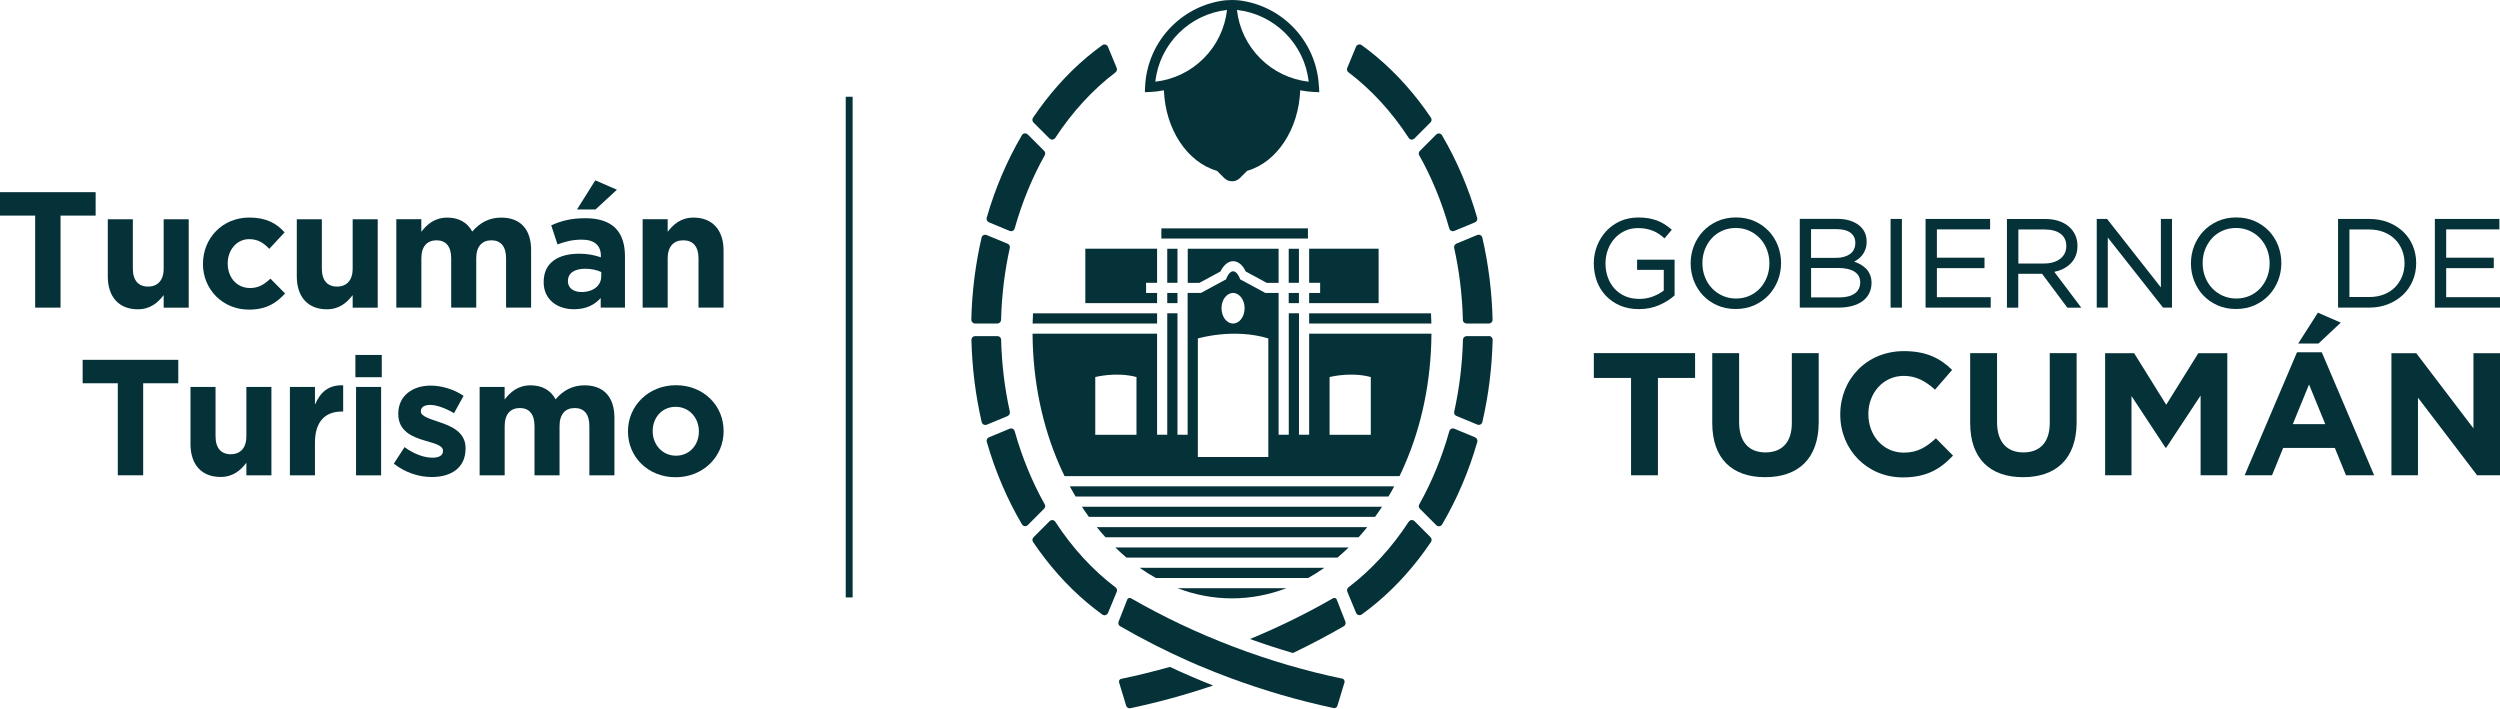
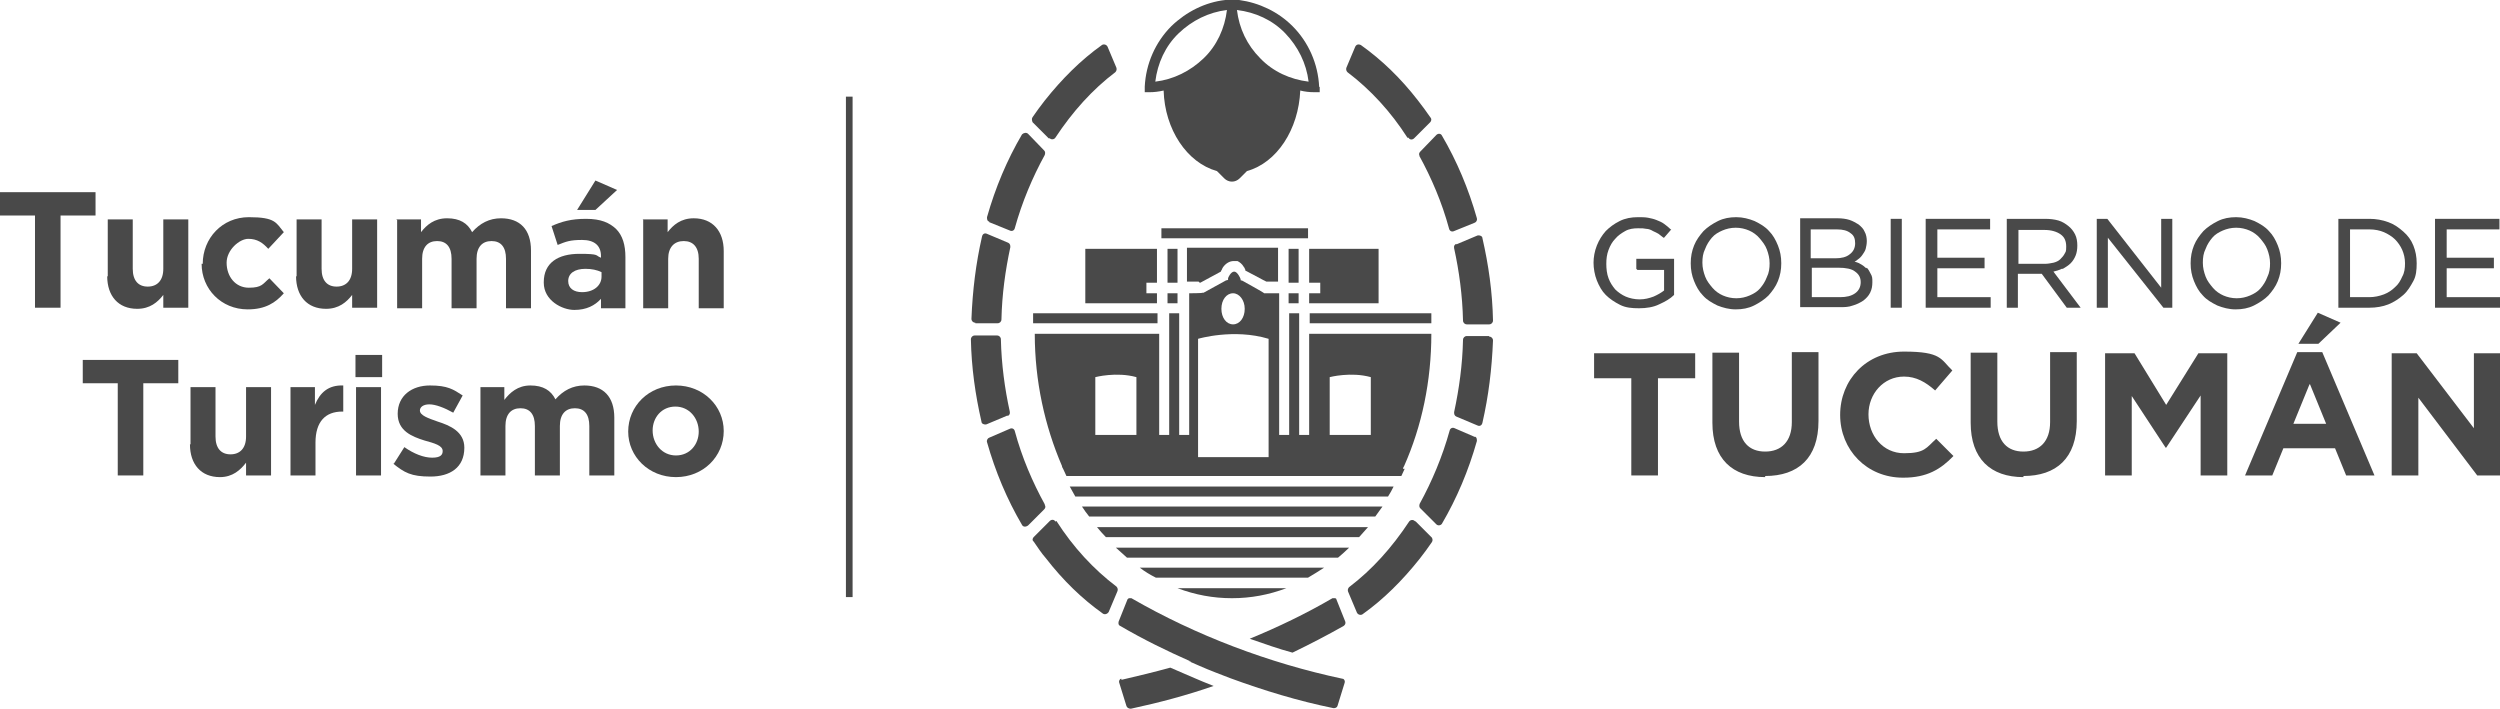
- <svg xmlns="http://www.w3.org/2000/svg" id="Capa_1" viewBox="0 0 450.14 127.53">
+ <svg xmlns="http://www.w3.org/2000/svg" id="Capa_1" version="1.1" viewBox="0 0 450.1 127.5">
  <defs>
    <style>
-       .cls-1 {
-         fill: #053238;
+       .st0 {
+         fill: #494949;
      }
    </style>
  </defs>
-   <g id="Capa_1-2" data-name="Capa_1">
+   <g id="Capa_1-2">
    <g>
      <g>
-         <path class="cls-1" d="M294.79,48.59h4.78v3.72c-.52.41-1.16.76-1.91,1.06-.77.3-1.61.45-2.49.45-.93,0-1.78-.16-2.53-.48-.74-.32-1.38-.77-1.91-1.34-.52-.57-.93-1.25-1.22-2.03s-.43-1.65-.43-2.57c0-.86.15-1.69.44-2.46.29-.77.7-1.45,1.21-2.01.51-.57,1.13-1.03,1.84-1.36s1.5-.5,2.34-.5c.54,0,1.04.04,1.49.13.44.09.86.21,1.23.36.37.15.72.34,1.04.55s.63.45.93.72l.1.09,1.32-1.55-.1-.09c-.39-.33-.8-.63-1.21-.9-.42-.27-.87-.49-1.35-.67s-1-.32-1.55-.41-1.17-.14-1.83-.14c-1.19,0-2.3.23-3.28.67-.98.45-1.82,1.06-2.52,1.82-.7.76-1.24,1.64-1.63,2.64-.38,1-.58,2.06-.58,3.14s.19,2.21.56,3.21.92,1.88,1.62,2.62c.71.74,1.57,1.34,2.56,1.76s2.13.64,3.38.64c1.34,0,2.57-.24,3.65-.72,1.08-.47,2-1.05,2.74-1.71l.04-.04v-6.44h-6.75v1.84h.02Z" />
-         <path class="cls-1" d="M318.46,41.6c-.71-.75-1.57-1.35-2.57-1.79-.99-.44-2.11-.66-3.32-.66s-2.33.23-3.33.67c-1,.45-1.87,1.06-2.58,1.81-.71.76-1.27,1.64-1.66,2.63s-.59,2.05-.59,3.16.2,2.16.58,3.15c.39.99.94,1.88,1.65,2.62.71.75,1.57,1.35,2.57,1.79.99.44,2.11.66,3.32.66s2.33-.23,3.33-.67c1-.45,1.87-1.06,2.58-1.81.71-.76,1.27-1.64,1.66-2.63h0c.39-.99.59-2.05.59-3.16s-.2-2.17-.58-3.16c-.39-.99-.94-1.87-1.65-2.62M318.14,49.9c-.3.77-.72,1.44-1.24,2.01s-1.16,1.02-1.9,1.35-1.55.49-2.42.49-1.69-.17-2.42-.5c-.74-.33-1.38-.79-1.92-1.36s-.97-1.25-1.26-2.02c-.3-.77-.45-1.61-.45-2.49s.15-1.71.45-2.48c.3-.77.72-1.44,1.24-2.01s1.16-1.02,1.9-1.35c.73-.33,1.55-.49,2.42-.49s1.69.17,2.42.5c.74.33,1.38.79,1.92,1.36s.96,1.25,1.26,2.02c.3.78.45,1.61.45,2.49s-.15,1.71-.45,2.48" />
-         <path class="cls-1" d="M335.96,48.34c-.31-.31-.68-.58-1.1-.8-.32-.17-.66-.31-1.01-.43.21-.11.42-.23.62-.37.3-.21.58-.47.82-.78.25-.31.45-.67.59-1.07.15-.4.22-.88.22-1.41,0-.62-.13-1.18-.37-1.69-.25-.5-.61-.93-1.07-1.28-.46-.34-1.02-.62-1.65-.81-.64-.19-1.36-.29-2.14-.29h-6.81v15.97h7.1c.86,0,1.65-.1,2.36-.3.72-.2,1.34-.49,1.85-.86.51-.38.91-.85,1.19-1.41s.42-1.19.42-1.88c0-.55-.09-1.05-.28-1.49-.19-.43-.44-.81-.74-1.12M326.1,41.26h4.63c1.08,0,1.92.23,2.49.67.57.44.84,1.03.84,1.79,0,.89-.31,1.55-.95,2.01-.65.46-1.49.7-2.52.7h-4.5v-5.16h.01ZM333.97,52.83c-.66.48-1.58.72-2.74.72h-5.13v-5.3h4.81c1.34,0,2.36.23,3.04.69.67.45.99,1.08.99,1.91s-.32,1.51-.97,1.99" />
-         <rect class="cls-1" x="340.41" y="39.42" width="2.04" height="15.97" />
-         <polygon class="cls-1" points="348.75 48.28 357.32 48.28 357.32 46.4 348.75 46.4 348.75 41.3 358.33 41.3 358.33 39.42 346.71 39.42 346.71 55.39 358.44 55.39 358.44 53.51 348.75 53.51 348.75 48.28" />
-         <path class="cls-1" d="M371.44,48.43c.53-.26,1-.59,1.39-.98.39-.39.7-.86.91-1.39.22-.53.32-1.14.32-1.81,0-.72-.14-1.38-.42-1.97s-.67-1.11-1.18-1.53c-.5-.42-1.12-.75-1.83-.98s-1.51-.34-2.38-.34h-6.89v15.97h2.04v-6.1h4.29l4.55,6.1h2.51l-4.86-6.45c.54-.11,1.06-.28,1.53-.51M368.12,47.45h-4.7v-6.13h4.73c1.24,0,2.21.27,2.89.79.68.53,1.01,1.25,1.01,2.2,0,.49-.1.93-.29,1.31-.19.39-.46.71-.81.98-.35.27-.76.47-1.24.62-.48.14-1.01.22-1.58.22" />
-         <polygon class="cls-1" points="389.08 51.75 379.39 39.42 377.53 39.42 377.53 55.39 379.52 55.39 379.52 42.77 389.47 55.39 391.08 55.39 391.08 39.42 389.08 39.42 389.08 51.75" />
-         <path class="cls-1" d="M408.54,41.6c-.71-.75-1.57-1.35-2.57-1.79-.99-.44-2.11-.66-3.32-.66s-2.33.23-3.33.67c-1,.45-1.87,1.06-2.58,1.81-.71.76-1.27,1.64-1.66,2.63s-.59,2.05-.59,3.16.2,2.16.58,3.15c.39.99.94,1.88,1.65,2.62.71.75,1.57,1.35,2.57,1.79.99.44,2.11.66,3.32.66s2.33-.23,3.33-.67c1-.45,1.87-1.06,2.58-1.81.71-.76,1.27-1.64,1.66-2.63h0c.39-.99.59-2.05.59-3.16s-.2-2.17-.58-3.16c-.39-.99-.94-1.87-1.65-2.62M408.21,49.9c-.3.77-.72,1.44-1.24,2.01s-1.16,1.02-1.9,1.35-1.55.49-2.42.49-1.69-.17-2.42-.5c-.74-.33-1.38-.79-1.92-1.36s-.97-1.25-1.26-2.02c-.3-.77-.45-1.61-.45-2.49s.15-1.71.45-2.48c.3-.77.72-1.44,1.24-2.01s1.16-1.02,1.9-1.35c.73-.33,1.55-.49,2.42-.49s1.69.17,2.42.5c.74.33,1.38.79,1.92,1.36s.96,1.25,1.26,2.02c.3.78.45,1.61.45,2.49s-.15,1.71-.45,2.48" />
-         <path class="cls-1" d="M432.68,41.7c-.75-.71-1.65-1.28-2.69-1.68s-2.19-.6-3.42-.6h-5.59v15.97h5.59c1.24,0,2.39-.21,3.42-.62,1.04-.41,1.94-.98,2.69-1.69s1.34-1.57,1.75-2.55.62-2.04.62-3.16-.21-2.18-.62-3.15-1-1.82-1.75-2.53M432.49,49.82c-.3.73-.73,1.37-1.27,1.92-.54.54-1.22.98-2,1.28-.79.31-1.68.46-2.64.46h-3.55v-12.16h3.55c.97,0,1.85.16,2.64.47s1.46.75,2.01,1.29c.55.54.97,1.2,1.27,1.94s.45,1.55.45,2.39-.15,1.67-.45,2.39" />
-         <polygon class="cls-1" points="440.45 53.51 440.45 48.28 449.02 48.28 449.02 46.4 440.45 46.4 440.45 41.3 450.03 41.3 450.03 39.42 438.41 39.42 438.41 55.39 450.14 55.39 450.14 53.51 440.45 53.51" />
-         <polygon class="cls-1" points="298.52 68.05 298.52 85.58 293.68 85.58 293.68 68.05 286.98 68.05 286.98 63.58 305.21 63.58 305.21 68.05 298.52 68.05" />
-         <path class="cls-1" d="M317.82,85.92c-5.91,0-9.52-3.3-9.52-9.77v-12.57h4.84v12.44c0,3.58,1.79,5.44,4.74,5.44s4.75-1.79,4.75-5.28v-12.6h4.84v12.41c0,6.66-3.74,9.93-9.65,9.93" />
-         <path class="cls-1" d="M342.63,85.96c-6.47,0-11.28-5-11.28-11.31v-.06c0-6.25,4.71-11.37,11.47-11.37,4.15,0,6.63,1.38,8.67,3.39l-3.08,3.55c-1.7-1.54-3.42-2.48-5.62-2.48-3.71,0-6.38,3.08-6.38,6.85v.06c0,3.77,2.61,6.91,6.38,6.91,2.51,0,4.05-1.01,5.78-2.58l3.08,3.11c-2.26,2.42-4.78,3.93-9.02,3.93" />
-         <path class="cls-1" d="M364.26,85.92c-5.91,0-9.52-3.3-9.52-9.77v-12.57h4.84v12.44c0,3.58,1.79,5.44,4.74,5.44s4.75-1.79,4.75-5.28v-12.6h4.84v12.41c0,6.66-3.74,9.93-9.65,9.93" />
-         <polygon class="cls-1" points="396.23 85.58 396.23 71.22 390.04 80.61 389.91 80.61 383.79 71.31 383.79 85.58 379.04 85.58 379.04 63.59 384.26 63.59 390.04 72.88 395.82 63.59 401.04 63.59 401.04 85.58 396.23 85.58" />
-         <path class="cls-1" d="M422.41,85.58l-2.01-4.93h-9.3l-2.01,4.93h-4.93l9.43-22.15h4.46l9.43,22.15h-5.07ZM415.75,69.24l-2.92,7.13h5.85l-2.92-7.13h0ZM413.8,61.86l3.55-5.56,4.12,1.79-4.02,3.77h-3.65Z" />
-         <polygon class="cls-1" points="446.02 85.58 435.37 71.6 435.37 85.58 430.59 85.58 430.59 63.59 435.06 63.59 445.36 77.13 445.36 63.59 450.14 63.59 450.14 85.58 446.02 85.58" />
+         <path class="st0" d="M294.8,48.6h4.8v3.7c-.5.4-1.2.8-1.9,1.1-.8.3-1.6.5-2.5.5s-1.8-.2-2.5-.5c-.7-.3-1.4-.8-1.9-1.3-.5-.6-.9-1.2-1.2-2s-.4-1.7-.4-2.6.1-1.7.4-2.5.7-1.5,1.2-2c.5-.6,1.1-1,1.8-1.4s1.5-.5,2.3-.5,1,0,1.5.1c.4,0,.9.2,1.2.4.4.2.7.3,1,.5s.6.5.9.7h.1c0,0,1.3-1.5,1.3-1.5h-.1c-.4-.4-.8-.7-1.2-1-.4-.3-.9-.5-1.4-.7s-1-.3-1.5-.4-1.2-.1-1.8-.1c-1.2,0-2.3.2-3.3.7-1,.5-1.8,1.1-2.5,1.8-.7.8-1.2,1.6-1.6,2.6-.4,1-.6,2.1-.6,3.1s.2,2.2.6,3.2.9,1.9,1.6,2.6c.7.7,1.6,1.3,2.6,1.8s2.1.6,3.4.6,2.6-.2,3.6-.7c1.1-.5,2-1,2.7-1.7h0v-6.5h-6.8v1.8h0,0Z" />
+         <path class="st0" d="M318.5,41.6c-.7-.8-1.6-1.3-2.6-1.8-1-.4-2.1-.7-3.3-.7s-2.3.2-3.3.7c-1,.5-1.9,1.1-2.6,1.8-.7.8-1.3,1.6-1.7,2.6s-.6,2-.6,3.2.2,2.2.6,3.2c.4,1,.9,1.9,1.6,2.6.7.8,1.6,1.3,2.6,1.8,1,.4,2.1.7,3.3.7s2.3-.2,3.3-.7c1-.5,1.9-1.1,2.6-1.8.7-.8,1.3-1.6,1.7-2.6h0c.4-1,.6-2,.6-3.2s-.2-2.2-.6-3.2c-.4-1-.9-1.9-1.6-2.6M318.1,49.9c-.3.8-.7,1.4-1.2,2s-1.2,1-1.9,1.3-1.5.5-2.4.5-1.7-.2-2.4-.5c-.7-.3-1.4-.8-1.9-1.4s-1-1.2-1.3-2c-.3-.8-.5-1.6-.5-2.5s.1-1.7.5-2.5c.3-.8.7-1.4,1.2-2s1.2-1,1.9-1.3c.7-.3,1.5-.5,2.4-.5s1.7.2,2.4.5c.7.3,1.4.8,1.9,1.4s1,1.2,1.3,2c.3.8.5,1.6.5,2.5s-.1,1.7-.5,2.5" />
+         <path class="st0" d="M336,48.3c-.3-.3-.7-.6-1.1-.8-.3-.2-.7-.3-1-.4.2-.1.4-.2.6-.4.3-.2.6-.5.8-.8.2-.3.5-.7.6-1.1.1-.4.2-.9.2-1.4s-.1-1.2-.4-1.7c-.2-.5-.6-.9-1.1-1.3-.5-.3-1-.6-1.6-.8-.6-.2-1.4-.3-2.1-.3h-6.8v16h7.1c.9,0,1.6,0,2.4-.3.7-.2,1.3-.5,1.9-.9.5-.4.9-.8,1.2-1.4s.4-1.2.4-1.9,0-1-.3-1.5c-.2-.4-.4-.8-.7-1.1M326.1,41.3h4.6c1.1,0,1.9.2,2.5.7.6.4.8,1,.8,1.8s-.3,1.5-1,2c-.6.5-1.5.7-2.5.7h-4.5v-5.2h0ZM334,52.8c-.7.5-1.6.7-2.7.7h-5.1v-5.3h4.8c1.3,0,2.4.2,3,.7.7.5,1,1.1,1,1.9s-.3,1.5-1,2" />
+         <rect class="st0" x="340.4" y="39.4" width="2" height="16" />
+         <polygon class="st0" points="348.8 48.3 357.3 48.3 357.3 46.4 348.8 46.4 348.8 41.3 358.3 41.3 358.3 39.4 346.7 39.4 346.7 55.4 358.4 55.4 358.4 53.5 348.8 53.5 348.8 48.3" />
+         <path class="st0" d="M371.4,48.4c.5-.3,1-.6,1.4-1s.7-.9.9-1.4c.2-.5.3-1.1.3-1.8s-.1-1.4-.4-2-.7-1.1-1.2-1.5c-.5-.4-1.1-.8-1.8-1s-1.5-.3-2.4-.3h-6.9v16h2v-6.1h4.3l4.5,6.1h2.5l-4.9-6.5c.5-.1,1.1-.3,1.5-.5M368.1,47.5h-4.7v-6.1h4.7c1.2,0,2.2.3,2.9.8.7.5,1,1.2,1,2.2s-.1.9-.3,1.3c-.2.4-.5.7-.8,1s-.8.5-1.2.6c-.5.1-1,.2-1.6.2" />
+         <polygon class="st0" points="389.1 51.8 379.4 39.4 377.5 39.4 377.5 55.4 379.5 55.4 379.5 42.8 389.5 55.4 391.1 55.4 391.1 39.4 389.1 39.4 389.1 51.8" />
+         <path class="st0" d="M408.5,41.6c-.7-.8-1.6-1.3-2.6-1.8-1-.4-2.1-.7-3.3-.7s-2.3.2-3.3.7c-1,.5-1.9,1.1-2.6,1.8-.7.8-1.3,1.6-1.7,2.6s-.6,2-.6,3.2.2,2.2.6,3.2c.4,1,.9,1.9,1.6,2.6.7.8,1.6,1.3,2.6,1.8,1,.4,2.1.7,3.3.7s2.3-.2,3.3-.7c1-.5,1.9-1.1,2.6-1.8.7-.8,1.3-1.6,1.7-2.6h0c.4-1,.6-2,.6-3.2s-.2-2.2-.6-3.2c-.4-1-.9-1.9-1.6-2.6M408.2,49.9c-.3.8-.7,1.4-1.2,2s-1.2,1-1.9,1.3-1.5.5-2.4.5-1.7-.2-2.4-.5c-.7-.3-1.4-.8-1.9-1.4s-1-1.2-1.3-2c-.3-.8-.5-1.6-.5-2.5s.1-1.7.5-2.5c.3-.8.7-1.4,1.2-2s1.2-1,1.9-1.3c.7-.3,1.5-.5,2.4-.5s1.7.2,2.4.5c.7.3,1.4.8,1.9,1.4s1,1.2,1.3,2c.3.8.5,1.6.5,2.5s-.1,1.7-.5,2.5" />
+         <path class="st0" d="M432.7,41.7c-.8-.7-1.6-1.3-2.7-1.7s-2.2-.6-3.4-.6h-5.6v16h5.6c1.2,0,2.4-.2,3.4-.6,1-.4,1.9-1,2.7-1.7s1.3-1.6,1.8-2.5.6-2,.6-3.2-.2-2.2-.6-3.2-1-1.8-1.8-2.5M432.5,49.8c-.3.7-.7,1.4-1.3,1.9-.5.5-1.2,1-2,1.3-.8.3-1.7.5-2.6.5h-3.5v-12.2h3.5c1,0,1.9.2,2.6.5s1.5.8,2,1.3c.5.5,1,1.2,1.3,1.9s.5,1.5.5,2.4-.1,1.7-.5,2.4" />
+         <polygon class="st0" points="440.5 53.5 440.5 48.3 449 48.3 449 46.4 440.5 46.4 440.5 41.3 450 41.3 450 39.4 438.4 39.4 438.4 55.4 450.1 55.4 450.1 53.5 440.5 53.5" />
+         <polygon class="st0" points="298.5 68.1 298.5 85.6 293.7 85.6 293.7 68.1 287 68.1 287 63.6 305.2 63.6 305.2 68.1 298.5 68.1" />
+         <path class="st0" d="M317.8,85.9c-5.9,0-9.5-3.3-9.5-9.8v-12.6h4.8v12.4c0,3.6,1.8,5.4,4.7,5.4s4.8-1.8,4.8-5.3v-12.6h4.8v12.4c0,6.7-3.7,9.9-9.6,9.9" />
+         <path class="st0" d="M342.6,86c-6.5,0-11.3-5-11.3-11.3h0c0-6.3,4.7-11.4,11.5-11.4s6.6,1.4,8.7,3.4l-3.1,3.6c-1.7-1.5-3.4-2.5-5.6-2.5-3.7,0-6.4,3.1-6.4,6.8h0c0,3.8,2.6,7,6.4,7s4-1,5.8-2.6l3.1,3.1c-2.3,2.4-4.8,3.9-9,3.9" />
+         <path class="st0" d="M364.3,85.9c-5.9,0-9.5-3.3-9.5-9.8v-12.6h4.8v12.4c0,3.6,1.8,5.4,4.7,5.4s4.8-1.8,4.8-5.3v-12.6h4.8v12.4c0,6.7-3.7,9.9-9.6,9.9" />
+         <polygon class="st0" points="396.2 85.6 396.2 71.2 390 80.6 389.9 80.6 383.8 71.3 383.8 85.6 379 85.6 379 63.6 384.3 63.6 390 72.9 395.8 63.6 401 63.6 401 85.6 396.2 85.6" />
+         <path class="st0" d="M422.4,85.6l-2-4.9h-9.3l-2,4.9h-4.9l9.4-22.2h4.5l9.4,22.2h-5.1,0ZM415.8,69.2l-2.9,7.1h5.9l-2.9-7.1h0ZM413.8,61.9l3.5-5.6,4.1,1.8-4,3.8h-3.6Z" />
+         <polygon class="st0" points="446 85.6 435.4 71.6 435.4 85.6 430.6 85.6 430.6 63.6 435.1 63.6 445.4 77.1 445.4 63.6 450.1 63.6 450.1 85.6 446 85.6" />
      </g>
      <g>
-         <path class="cls-1" d="M215.97,50.92l.1-.05,3.68-1.99c.05-.11.12-.23.2-.37.07-.12.15-.24.24-.36.53-.73,1.17-1.12,1.85-1.12.15,0,.29.02.43.06.1.03.21.06.31.1.4.18.77.5,1.1.96.09.12.16.23.22.35.05.08.08.15.12.22.03.06.07.12.09.17l3.2,1.73.58.31h2.13v-6.14h-16.36v6.14h2.12,0Z" />
-         <rect class="cls-1" x="210.17" y="52.75" width="1.84" height="1.83" />
-         <path class="cls-1" d="M235.72,58.25h22.01c-.01-.61-.03-1.22-.07-1.83h-21.94v1.83Z" />
-         <rect class="cls-1" x="209.11" y="41.12" width="26.39" height="1.83" />
-         <polygon class="cls-1" points="206.36 50.92 208.34 50.92 208.34 44.78 195.42 44.78 195.42 52.61 195.42 54.58 208.34 54.58 208.34 52.75 206.36 52.75 206.36 52.61 206.36 50.92" />
-         <rect class="cls-1" x="232.04" y="52.75" width="1.84" height="1.83" />
-         <rect class="cls-1" x="232.04" y="44.79" width="1.84" height="6.13" />
-         <path class="cls-1" d="M186,56.42c-.03.61-.05,1.22-.07,1.83h22.41v-1.83h-22.34Z" />
-         <polygon class="cls-1" points="237.7 52.75 235.72 52.75 235.72 54.58 248.23 54.58 248.23 52.61 248.23 44.78 235.72 44.78 235.72 50.92 237.7 50.92 237.7 52.61 237.7 52.75" />
-         <path class="cls-1" d="M265.6,78.74l-3.74-1.55c-.37-.15-.79.05-.9.44-1.33,4.74-3.16,9.16-5.41,13.18-.15.26-.1.59.11.8l2.95,2.95c.31.31.83.25,1.05-.13,2.69-4.58,4.82-9.58,6.34-14.87.09-.33-.08-.67-.39-.8" />
-         <path class="cls-1" d="M268.09,60.52h-4.01c-.36,0-.66.29-.67.65-.11,4.48-.66,8.82-1.57,12.96-.07.32.09.64.39.76l3.77,1.56c.38.16.82-.06.91-.47,1.1-4.76,1.73-9.72,1.85-14.79,0-.38-.3-.69-.67-.69" />
-         <path class="cls-1" d="M262.23,43.88c-.3.12-.47.44-.4.76.92,4.14,1.46,8.48,1.57,12.96,0,.36.3.65.67.65h4.01c.38,0,.68-.31.67-.69-.12-5.06-.75-10.02-1.85-14.78-.09-.4-.53-.62-.91-.47l-3.77,1.56h0Z" />
-         <path class="cls-1" d="M254.68,93.83c-.3-.3-.8-.24-1.03.11-3.06,4.68-6.73,8.68-10.84,11.8-.24.18-.33.51-.22.79l1.58,3.82c.16.4.66.54,1.01.29,3.77-2.71,7.22-6.07,10.29-10.03.76-.98,1.49-2,2.19-3.03.18-.27.14-.62-.08-.85l-2.9-2.9h0Z" />
-         <path class="cls-1" d="M188.11,90.81c-2.25-4.01-4.08-8.44-5.41-13.18-.11-.39-.53-.59-.9-.44l-3.74,1.55c-.31.13-.48.48-.39.8,1.52,5.29,3.65,10.3,6.34,14.87.22.38.74.44,1.05.13l2.94-2.95c.21-.21.26-.54.11-.8" />
-         <path class="cls-1" d="M181.43,74.89c.3-.12.47-.44.4-.76-.92-4.14-1.46-8.48-1.57-12.96,0-.36-.3-.65-.67-.65h-4.01c-.38,0-.68.31-.67.69.12,5.06.75,10.03,1.85,14.79.09.4.53.62.91.47l3.77-1.56v-.02Z" />
-         <path class="cls-1" d="M175.57,58.25h4.01c.36,0,.66-.29.67-.65.11-4.48.66-8.82,1.57-12.96.07-.32-.09-.64-.4-.76l-3.77-1.56c-.38-.16-.82.06-.91.46-1.1,4.76-1.73,9.72-1.85,14.78,0,.38.3.69.67.69" />
-         <path class="cls-1" d="M190.02,93.95c-.23-.36-.73-.41-1.03-.11l-2.9,2.9c-.23.23-.26.58-.08.85.7,1.04,1.43,2.05,2.19,3.03,3.07,3.96,6.52,7.32,10.29,10.04.35.25.84.1,1.01-.29l1.58-3.82c.12-.28.03-.6-.22-.79-4.12-3.11-7.78-7.11-10.84-11.8" />
-         <path class="cls-1" d="M178.06,40.03l3.74,1.55c.37.15.79-.05.9-.44,1.33-4.74,3.16-9.16,5.41-13.18.15-.26.1-.59-.11-.8l-2.95-2.95c-.31-.31-.83-.25-1.05.13-2.69,4.58-4.82,9.58-6.34,14.87-.09.33.08.67.39.8" />
-         <path class="cls-1" d="M188.98,24.94c.3.3.8.25,1.03-.11,3.06-4.68,6.73-8.68,10.84-11.8.24-.18.33-.51.22-.79l-1.58-3.82c-.16-.4-.66-.54-1.01-.29-3.77,2.71-7.22,6.07-10.29,10.04-.76.98-1.49,1.99-2.19,3.03-.18.27-.14.62.08.85l2.9,2.9h0Z" />
-         <path class="cls-1" d="M255.54,27.96c2.25,4.01,4.08,8.44,5.41,13.18.11.39.53.59.9.44l3.74-1.55c.31-.13.48-.48.39-.8-1.52-5.29-3.65-10.3-6.34-14.87-.22-.38-.74-.44-1.05-.13l-2.94,2.95c-.21.21-.26.54-.11.8" />
-         <path class="cls-1" d="M253.64,24.83c.23.36.73.41,1.03.11l2.9-2.9c.23-.23.26-.58.08-.85-.7-1.04-1.43-2.05-2.19-3.03-3.07-3.96-6.52-7.32-10.29-10.04-.35-.25-.84-.1-1.01.29l-1.58,3.82c-.12.28-.03.6.22.79,4.12,3.11,7.78,7.11,10.84,11.8" />
-         <path class="cls-1" d="M242.24,111.91l-1.57-4c-.05-.11-.15-.19-.27-.23-.13-.04-.26-.02-.38.04-4.77,2.75-9.79,5.2-14.95,7.34,2.55.92,5.13,1.76,7.73,2.52,3.12-1.49,6.17-3.1,9.17-4.83.27-.16.38-.48.28-.78v-.06Z" />
-         <path class="cls-1" d="M221.59,122.12s-.02,0-.03,0h0s.02,0,.03,0" />
-         <path class="cls-1" d="M241.66,122.19c-13.22-2.76-26.35-7.75-38.02-14.47-.11-.07-.25-.08-.38-.04-.12.04-.22.12-.28.24l-1.56,3.98-.02.06c-.1.31,0,.63.28.79,4.12,2.38,8.35,4.53,12.69,6.44-.1-.05-.21-.09-.31-.14.11.05.22.1.33.15.53.23,1.06.46,1.59.69,0,0,.02,0,.03,0,1.83.78,3.67,1.51,5.53,2.2h.02c6.03,2.24,12.24,4.05,18.58,5.4.29.06.58-.11.66-.39l1.28-4.21c.1-.32-.1-.65-.42-.72" />
-         <path class="cls-1" d="M221.83,122.21l-.24-.09.24.09Z" />
-         <path class="cls-1" d="M201.89,122.22c-.3.06-.48.36-.39.66l1.27,4.18c.1.33.43.53.77.46,5.06-1.08,10.03-2.44,14.89-4.09-2.63-1.03-5.22-2.15-7.78-3.35-2.91.82-5.83,1.54-8.76,2.15" />
-         <rect class="cls-1" x="210.17" y="44.79" width="1.84" height="6.13" />
-         <path class="cls-1" d="M252.6,84.41c.08-.17.15-.34.23-.51,3.16-7.16,4.86-15.31,4.91-23.82h-22.02v18.2h-1.83v-21.87h-1.84v21.87h-1.83v-25.54h-2.41l-.25-.14-4.01-2.17-.25-.13-.12-.31s-.47-1.15-1.15-1.15-1.14,1.14-1.15,1.15l-.12.31-.25.13-4.01,2.17-.25.14h-2.41v25.54h-1.83v-21.87h-1.84v21.87h-1.83v-18.2h-22.42c.04,8.51,1.75,16.65,4.91,23.82.08.17.15.34.23.51.2.44.41.89.62,1.32h60.31c.21-.44.42-.88.62-1.32M204.63,72.09v6.2h-7.42v-10.4s3.77-.99,7.42,0v4.2ZM222.02,52.75c1.15,0,2.08,1.23,2.08,2.75s-.93,2.75-2.08,2.75-2.08-1.23-2.08-2.75.93-2.75,2.08-2.75M228.37,62.15v20.13h-12.69v-21.34s6.45-1.92,12.69,0v1.21ZM246.82,72.09v6.2h-7.42v-10.4s3.77-.99,7.42,0v4.2Z" />
-         <path class="cls-1" d="M251.04,87.57h-58.42c.34.62.68,1.23,1.04,1.83h56.34c.36-.6.71-1.21,1.04-1.83" />
-         <path class="cls-1" d="M248.85,91.24h-54.05c.41.62.83,1.23,1.27,1.83h51.51c.44-.6.86-1.21,1.27-1.83" />
-         <path class="cls-1" d="M246.18,94.91h-48.7c.51.63,1.03,1.24,1.57,1.83h45.57c.53-.59,1.06-1.2,1.57-1.83" />
-         <path class="cls-1" d="M242.85,98.57h-42.04c.66.64,1.34,1.25,2.02,1.83h37.99c.69-.58,1.36-1.19,2.02-1.83" />
-         <path class="cls-1" d="M238.45,102.24h-33.24c.95.67,1.92,1.28,2.91,1.83h27.42c.99-.55,1.96-1.16,2.91-1.83" />
-         <path class="cls-1" d="M231.62,105.91h-19.59c3.16,1.21,6.45,1.83,9.8,1.83s6.64-.63,9.8-1.83" />
-         <path class="cls-1" d="M237.48,15.63c-.18-4.11-1.88-7.98-4.79-10.89-2.61-2.61-5.99-4.24-9.62-4.68-.41-.03-.82-.06-1.24-.06s-.8.02-1.2.05c-3.65.43-7.04,2.07-9.66,4.69-2.91,2.91-4.61,6.78-4.79,10.89l-.04.97.97-.04c.83-.04,1.65-.14,2.46-.3.25,6.98,4.18,12.96,9.56,14.5l1.3,1.3c.39.39.9.58,1.41.58s1.02-.19,1.41-.58l1.3-1.3c5.38-1.53,9.3-7.52,9.56-14.5.81.16,1.63.26,2.46.3l.97.04-.04-.97h-.02ZM208.02,14.71c.37-3.29,1.84-6.36,4.2-8.72s5.42-3.83,8.71-4.2c-.37,3.29-1.84,6.36-4.2,8.72s-5.42,3.83-8.72,4.2M226.92,10.51c-2.36-2.36-3.83-5.42-4.2-8.72,3.29.37,6.36,1.84,8.72,4.2s3.83,5.42,4.2,8.72c-3.29-.37-6.36-1.84-8.72-4.2" />
+         <path class="st0" d="M216,50.9h.1s3.7-2,3.7-2c0-.1.1-.2.2-.4,0-.1.1-.2.2-.4.5-.7,1.2-1.1,1.9-1.1s.3,0,.4,0c.1,0,.2,0,.3,0,.4.2.8.5,1.1,1,0,.1.2.2.2.3,0,0,0,.2.1.2,0,0,0,.1,0,.2l3.2,1.7.6.3h2.1v-6.1h-16.4v6.1h2.1,0Z" />
+         <rect class="st0" x="210.2" y="52.8" width="1.8" height="1.8" />
+         <path class="st0" d="M235.7,58.2h22c0-.6,0-1.2,0-1.8h-21.9v1.8Z" />
+         <rect class="st0" x="209.1" y="41.1" width="26.4" height="1.8" />
+         <polygon class="st0" points="206.4 50.9 208.3 50.9 208.3 44.8 195.4 44.8 195.4 52.6 195.4 54.6 208.3 54.6 208.3 52.8 206.4 52.8 206.4 52.6 206.4 50.9" />
+         <rect class="st0" x="232" y="52.8" width="1.8" height="1.8" />
+         <rect class="st0" x="232" y="44.8" width="1.8" height="6.1" />
+         <path class="st0" d="M186,56.4c0,.6,0,1.2,0,1.8h22.4v-1.8h-22.3Z" />
+         <polygon class="st0" points="237.7 52.8 235.7 52.8 235.7 54.6 248.2 54.6 248.2 52.6 248.2 44.8 235.7 44.8 235.7 50.9 237.7 50.9 237.7 52.6 237.7 52.8" />
+         <path class="st0" d="M265.6,78.7l-3.7-1.6c-.4-.2-.8,0-.9.4-1.3,4.7-3.2,9.2-5.4,13.2-.1.3-.1.6.1.8l2.9,2.9c.3.3.8.2,1-.1,2.7-4.6,4.8-9.6,6.3-14.9,0-.3,0-.7-.4-.8" />
+         <path class="st0" d="M268.1,60.5h-4c-.4,0-.7.3-.7.7-.1,4.5-.7,8.8-1.6,13,0,.3,0,.6.4.8l3.8,1.6c.4.2.8,0,.9-.5,1.1-4.8,1.7-9.7,1.9-14.8,0-.4-.3-.7-.7-.7" />
+         <path class="st0" d="M262.2,43.9c-.3.1-.5.4-.4.8.9,4.1,1.5,8.5,1.6,13,0,.4.3.7.7.7h4c.4,0,.7-.3.7-.7-.1-5.1-.8-10-1.9-14.8,0-.4-.5-.6-.9-.5l-3.8,1.6h0Z" />
+         <path class="st0" d="M254.7,93.8c-.3-.3-.8-.2-1,.1-3.1,4.7-6.7,8.7-10.8,11.8-.2.2-.3.5-.2.8l1.6,3.8c.2.4.7.5,1,.3,3.8-2.7,7.2-6.1,10.3-10,.8-1,1.5-2,2.2-3,.2-.3.1-.6,0-.8l-2.9-2.9h0Z" />
+         <path class="st0" d="M188.1,90.8c-2.2-4-4.1-8.4-5.4-13.2-.1-.4-.5-.6-.9-.4l-3.7,1.6c-.3.1-.5.5-.4.8,1.5,5.3,3.6,10.3,6.3,14.9.2.4.7.4,1.1.1l2.9-2.9c.2-.2.3-.5.1-.8" />
+         <path class="st0" d="M181.4,74.9c.3-.1.5-.4.4-.8-.9-4.1-1.5-8.5-1.6-13,0-.4-.3-.7-.7-.7h-4c-.4,0-.7.3-.7.7.1,5.1.8,10,1.9,14.8,0,.4.5.6.9.5l3.8-1.6h0s0,0,0,0Z" />
+         <path class="st0" d="M175.6,58.2h4c.4,0,.7-.3.7-.7.1-4.5.7-8.8,1.6-13,0-.3,0-.6-.4-.8l-3.8-1.6c-.4-.2-.8,0-.9.5-1.1,4.8-1.7,9.7-1.9,14.8,0,.4.3.7.7.7" />
+         <path class="st0" d="M190,93.9c-.2-.4-.7-.4-1-.1l-2.9,2.9c-.2.2-.3.6,0,.8.7,1,1.4,2.1,2.2,3,3.1,4,6.5,7.3,10.3,10,.4.2.8,0,1-.3l1.6-3.8c.1-.3,0-.6-.2-.8-4.1-3.1-7.8-7.1-10.8-11.8" />
+         <path class="st0" d="M178.1,40l3.7,1.5c.4.2.8,0,.9-.4,1.3-4.7,3.2-9.2,5.4-13.2.1-.3.1-.6-.1-.8l-2.9-3c-.3-.3-.8-.2-1.1.1-2.7,4.6-4.8,9.6-6.3,14.9,0,.3,0,.7.4.8" />
+         <path class="st0" d="M189,24.9c.3.3.8.2,1-.1,3.1-4.7,6.7-8.7,10.8-11.8.2-.2.3-.5.2-.8l-1.6-3.8c-.2-.4-.7-.5-1-.3-3.8,2.7-7.2,6.1-10.3,10-.8,1-1.5,2-2.2,3-.2.3-.1.6,0,.9l2.9,2.9h0Z" />
+         <path class="st0" d="M255.5,28c2.2,4,4.1,8.4,5.4,13.2.1.4.5.6.9.4l3.7-1.5c.3-.1.5-.5.4-.8-1.5-5.3-3.6-10.3-6.3-14.9-.2-.4-.7-.4-1-.1l-2.9,3c-.2.2-.3.5-.1.8" />
+         <path class="st0" d="M253.6,24.8c.2.4.7.4,1,.1l2.9-2.9c.2-.2.3-.6,0-.9-.7-1-1.4-2-2.2-3-3.1-4-6.5-7.3-10.3-10-.4-.2-.8-.1-1,.3l-1.6,3.8c-.1.3,0,.6.2.8,4.1,3.1,7.8,7.1,10.8,11.8" />
+         <path class="st0" d="M242.2,111.9l-1.6-4c0-.1-.1-.2-.3-.2-.1,0-.3,0-.4,0-4.8,2.8-9.8,5.2-14.9,7.3,2.6.9,5.1,1.8,7.7,2.5,3.1-1.5,6.2-3.1,9.2-4.8.3-.2.4-.5.3-.8h0c0,0,0,0,0,0Z" />
+         <path class="st0" d="M221.6,122.1h0,0" />
+         <path class="st0" d="M241.7,122.2c-13.2-2.8-26.4-7.8-38-14.5-.1,0-.2,0-.4,0-.1,0-.2.1-.3.2l-1.6,4h0c-.1.4,0,.7.3.8,4.1,2.4,8.4,4.5,12.7,6.4-.1,0-.2,0-.3-.1.1,0,.2,0,.3.2.5.2,1.1.5,1.6.7h0c1.8.8,3.7,1.5,5.5,2.2h0c6,2.2,12.2,4.1,18.6,5.4.3,0,.6-.1.7-.4l1.3-4.2c.1-.3-.1-.7-.4-.7" />
+         <path class="st0" d="M221.8,122.2h-.2c0,0,.2,0,.2,0Z" />
+         <path class="st0" d="M201.9,122.2c-.3,0-.5.4-.4.7l1.3,4.2c.1.3.4.5.8.5,5.1-1.1,10-2.4,14.9-4.1-2.6-1-5.2-2.2-7.8-3.3-2.9.8-5.8,1.5-8.8,2.2" />
+         <rect class="st0" x="210.2" y="44.8" width="1.8" height="6.1" />
+         <path class="st0" d="M252.6,84.4c0-.2.1-.3.2-.5,3.2-7.2,4.9-15.3,4.9-23.8h-22v18.2h-1.8v-21.9h-1.8v21.9h-1.8v-25.5h-2.7c0-.1-4-2.3-4-2.3h-.2c0-.1-.1-.4-.1-.4,0,0-.5-1.2-1.1-1.2s-1.1,1.1-1.1,1.2v.3c-.1,0-.4.1-.4.1l-4,2.2h-.2c0,.1-2.4.1-2.4.1v25.5h-1.8v-21.9h-1.8v21.9h-1.8v-18.2h-22.4c0,8.5,1.8,16.6,4.9,23.8,0,.2.1.3.2.5.2.4.4.9.6,1.3h60.3c.2-.4.4-.9.6-1.3M204.6,72.1v6.2h-7.4v-10.4s3.8-1,7.4,0v4.2ZM222,52.8c1.1,0,2.1,1.2,2.1,2.8s-.9,2.8-2.1,2.8-2.1-1.2-2.1-2.8.9-2.8,2.1-2.8M228.4,62.2v20.1h-12.7v-21.3s6.4-1.9,12.7,0v1.2ZM246.8,72.1v6.2h-7.4v-10.4s3.8-1,7.4,0v4.2Z" />
+         <path class="st0" d="M251,87.6h-58.4c.3.6.7,1.2,1,1.8h56.3c.4-.6.7-1.2,1-1.8" />
+         <path class="st0" d="M248.9,91.2h-54.1c.4.6.8,1.2,1.3,1.8h51.5c.4-.6.9-1.2,1.3-1.8" />
+         <path class="st0" d="M246.2,94.9h-48.7c.5.6,1,1.2,1.6,1.8h45.6c.5-.6,1.1-1.2,1.6-1.8" />
+         <path class="st0" d="M242.9,98.6h-42c.7.6,1.3,1.2,2,1.8h38c.7-.6,1.4-1.2,2-1.8" />
+         <path class="st0" d="M238.4,102.2h-33.2c.9.7,1.9,1.3,2.9,1.8h27.4c1-.6,2-1.2,2.9-1.8" />
+         <path class="st0" d="M231.6,105.9h-19.6c3.2,1.2,6.4,1.8,9.8,1.8s6.6-.6,9.8-1.8" />
+         <path class="st0" d="M237.5,15.6c-.2-4.1-1.9-8-4.8-10.9-2.6-2.6-6-4.2-9.6-4.7C222.7,0,222.2,0,221.8,0s-.8,0-1.2,0c-3.6.4-7,2.1-9.7,4.7-2.9,2.9-4.6,6.8-4.8,10.9v1s.9,0,.9,0c.8,0,1.6-.1,2.5-.3.2,7,4.2,13,9.6,14.5l1.3,1.3c.4.4.9.6,1.4.6s1-.2,1.4-.6l1.3-1.3c5.4-1.5,9.3-7.5,9.6-14.5.8.2,1.6.3,2.5.3h1s0-.9,0-.9h0ZM208,14.7c.4-3.3,1.8-6.4,4.2-8.7s5.4-3.8,8.7-4.2c-.4,3.3-1.8,6.4-4.2,8.7s-5.4,3.8-8.7,4.2M226.9,10.5c-2.4-2.4-3.8-5.4-4.2-8.7,3.3.4,6.4,1.8,8.7,4.2s3.8,5.4,4.2,8.7c-3.3-.4-6.4-1.8-8.7-4.2" />
      </g>
-       <rect class="cls-1" x="152.28" y="17.42" width="1.24" height="90.15" />
+       <rect class="st0" x="152.3" y="17.4" width="1.2" height="90.1" />
      <g>
        <g>
-           <path class="cls-1" d="M6.32,38.82H0v-4.22h17.22v4.22h-6.32v16.57h-4.57v-16.57h-.01Z" />
-           <path class="cls-1" d="M19.41,49.78v-10.3h4.51v8.88c0,2.14,1.01,3.24,2.73,3.24s2.82-1.1,2.82-3.24v-8.88h4.51v15.92h-4.51v-2.26c-1.04,1.34-2.38,2.55-4.66,2.55-3.42,0-5.4-2.26-5.4-5.91Z" />
-           <path class="cls-1" d="M36.55,47.52v-.06c0-4.54,3.47-8.29,8.34-8.29,3,0,4.87,1.01,6.35,2.67l-2.76,2.97c-1.01-1.07-2.02-1.75-3.62-1.75-2.26,0-3.86,1.99-3.86,4.34v.06c0,2.44,1.57,4.4,4.04,4.4,1.51,0,2.55-.65,3.65-1.69l2.64,2.67c-1.54,1.69-3.33,2.91-6.5,2.91-4.78,0-8.29-3.68-8.29-8.23h.01Z" />
-           <path class="cls-1" d="M53.44,49.78v-10.3h4.51v8.88c0,2.14,1.01,3.24,2.73,3.24s2.82-1.1,2.82-3.24v-8.88h4.51v15.92h-4.51v-2.26c-1.04,1.34-2.38,2.55-4.66,2.55-3.42,0-5.4-2.26-5.4-5.91Z" />
-           <path class="cls-1" d="M71.35,39.47h4.51v2.26c1.04-1.34,2.41-2.55,4.69-2.55,2.08,0,3.65.92,4.48,2.52,1.4-1.63,3.06-2.52,5.23-2.52,3.36,0,5.37,2.02,5.37,5.85v10.36h-4.51v-8.88c0-2.14-.95-3.24-2.64-3.24s-2.73,1.1-2.73,3.24v8.88h-4.51v-8.88c0-2.14-.95-3.24-2.64-3.24s-2.73,1.1-2.73,3.24v8.88h-4.51v-15.92h-.01Z" />
-           <path class="cls-1" d="M97.89,50.82v-.06c0-3.48,2.64-5.08,6.41-5.08,1.6,0,2.76.27,3.89.65v-.27c0-1.87-1.16-2.91-3.42-2.91-1.72,0-2.94.33-4.39.86l-1.13-3.44c1.75-.77,3.47-1.28,6.18-1.28,2.46,0,4.25.65,5.38,1.78,1.19,1.19,1.72,2.94,1.72,5.08v9.23h-4.37v-1.72c-1.1,1.22-2.61,2.02-4.81,2.02-3,0-5.46-1.72-5.46-4.87h0ZM108.26,49.78v-.8c-.77-.36-1.78-.59-2.88-.59-1.93,0-3.12.77-3.12,2.2v.06c0,1.22,1.01,1.93,2.46,1.93,2.11,0,3.53-1.16,3.53-2.79h.01ZM107.19,32.47l3.89,1.69-3.86,3.56h-3.33l3.3-5.26h0Z" />
-           <path class="cls-1" d="M115.71,39.47h4.51v2.26c1.04-1.34,2.38-2.55,4.66-2.55,3.42,0,5.4,2.26,5.4,5.91v10.3h-4.51v-8.88c0-2.14-1.01-3.24-2.73-3.24s-2.82,1.1-2.82,3.24v8.88h-4.51v-15.92Z" />
+           <path class="st0" d="M6.3,38.8H0v-4.2h17.2v4.2h-6.3v16.6h-4.6v-16.6s0,0,0,0Z" />
+           <path class="st0" d="M19.4,49.8v-10.3h4.5v8.9c0,2.1,1,3.2,2.7,3.2s2.8-1.1,2.8-3.2v-8.9h4.5v15.9h-4.5v-2.3c-1,1.3-2.4,2.5-4.7,2.5-3.4,0-5.4-2.3-5.4-5.9Z" />
+           <path class="st0" d="M36.5,47.5h0c0-4.6,3.5-8.4,8.3-8.4s4.9,1,6.3,2.7l-2.8,3c-1-1.1-2-1.8-3.6-1.8s-3.9,2-3.9,4.3h0c0,2.5,1.6,4.5,4,4.5s2.5-.7,3.7-1.7l2.6,2.7c-1.5,1.7-3.3,2.9-6.5,2.9-4.8,0-8.3-3.7-8.3-8.2,0,0,0,0,0,0Z" />
+           <path class="st0" d="M53.4,49.8v-10.3h4.5v8.9c0,2.1,1,3.2,2.7,3.2s2.8-1.1,2.8-3.2v-8.9h4.5v15.9h-4.5v-2.3c-1,1.3-2.4,2.5-4.7,2.5-3.4,0-5.4-2.3-5.4-5.9Z" />
+           <path class="st0" d="M71.3,39.5h4.5v2.3c1-1.3,2.4-2.5,4.7-2.5s3.7.9,4.5,2.5c1.4-1.6,3.1-2.5,5.2-2.5,3.4,0,5.4,2,5.4,5.8v10.4h-4.5v-8.9c0-2.1-.9-3.2-2.6-3.2s-2.7,1.1-2.7,3.2v8.9h-4.5v-8.9c0-2.1-.9-3.2-2.6-3.2s-2.7,1.1-2.7,3.2v8.9h-4.5v-15.9h0Z" />
+           <path class="st0" d="M97.9,50.8h0c0-3.5,2.6-5.1,6.4-5.1s2.8.3,3.9.7v-.3c0-1.9-1.2-2.9-3.4-2.9s-2.9.3-4.4.9l-1.1-3.4c1.8-.8,3.5-1.3,6.2-1.3s4.2.7,5.4,1.8c1.2,1.2,1.7,2.9,1.7,5.1v9.2h-4.4v-1.7c-1.1,1.2-2.6,2-4.8,2s-5.5-1.7-5.5-4.9h0ZM108.3,49.8v-.8c-.8-.4-1.8-.6-2.9-.6-1.9,0-3.1.8-3.1,2.2h0c0,1.3,1,2,2.5,2,2.1,0,3.5-1.2,3.5-2.8h0ZM107.2,32.5l3.9,1.7-3.9,3.6h-3.3l3.3-5.3h0Z" />
+           <path class="st0" d="M115.7,39.5h4.5v2.3c1-1.3,2.4-2.5,4.7-2.5,3.4,0,5.4,2.3,5.4,5.9v10.3h-4.5v-8.9c0-2.1-1-3.2-2.7-3.2s-2.8,1.1-2.8,3.2v8.9h-4.5s0-15.9,0-15.9Z" />
        </g>
        <g>
-           <path class="cls-1" d="M21.2,69.01h-6.32v-4.22h17.22v4.22h-6.32v16.57h-4.57v-16.57h0Z" />
-           <path class="cls-1" d="M34.3,79.97v-10.3h4.51v8.88c0,2.14,1.01,3.24,2.73,3.24s2.82-1.1,2.82-3.24v-8.88h4.51v15.92h-4.51v-2.26c-1.04,1.34-2.38,2.55-4.66,2.55-3.42,0-5.4-2.26-5.4-5.91Z" />
-           <path class="cls-1" d="M52.2,69.67h4.51v3.21c.92-2.2,2.41-3.62,5.08-3.5v4.72h-.24c-3,0-4.84,1.81-4.84,5.61v5.88h-4.51s0-15.92,0-15.92Z" />
-           <path class="cls-1" d="M63.99,63.91h4.75v4.01h-4.75v-4.01ZM64.11,69.67h4.51v15.92h-4.51v-15.92Z" />
-           <path class="cls-1" d="M70.91,83.48l1.93-2.97c1.72,1.25,3.53,1.9,5.02,1.9,1.31,0,1.9-.48,1.9-1.19v-.06c0-.98-1.54-1.31-3.3-1.84-2.23-.65-4.75-1.69-4.75-4.78v-.06c0-3.24,2.61-5.05,5.82-5.05,2.02,0,4.22.68,5.94,1.84l-1.72,3.12c-1.57-.92-3.15-1.48-4.31-1.48-1.1,0-1.66.47-1.66,1.1v.06c0,.89,1.51,1.31,3.24,1.9,2.23.74,4.81,1.81,4.81,4.72v.06c0,3.53-2.64,5.14-6.09,5.14-2.23,0-4.72-.74-6.83-2.41h0Z" />
-           <path class="cls-1" d="M86.35,69.67h4.51v2.26c1.04-1.34,2.41-2.55,4.69-2.55,2.08,0,3.65.92,4.48,2.52,1.4-1.63,3.06-2.52,5.23-2.52,3.36,0,5.37,2.02,5.37,5.85v10.36h-4.51v-8.88c0-2.14-.95-3.24-2.64-3.24s-2.73,1.1-2.73,3.24v8.88h-4.51v-8.88c0-2.14-.95-3.24-2.64-3.24s-2.73,1.1-2.73,3.24v8.88h-4.51v-15.92h0Z" />
-           <path class="cls-1" d="M113.07,77.71v-.06c0-4.57,3.68-8.29,8.64-8.29s8.58,3.65,8.58,8.23v.06c0,4.57-3.68,8.28-8.64,8.28s-8.58-3.65-8.58-8.23h0ZM125.84,77.71v-.06c0-2.35-1.69-4.4-4.19-4.4s-4.13,1.99-4.13,4.34v.06c0,2.35,1.69,4.4,4.19,4.4s4.13-1.99,4.13-4.34Z" />
+           <path class="st0" d="M21.2,69h-6.3v-4.2h17.2v4.2h-6.3v16.6h-4.6v-16.6h0Z" />
+           <path class="st0" d="M34.3,80v-10.3h4.5v8.9c0,2.1,1,3.2,2.7,3.2s2.8-1.1,2.8-3.2v-8.9h4.5v15.9h-4.5v-2.3c-1,1.3-2.4,2.6-4.7,2.6-3.4,0-5.4-2.3-5.4-5.9Z" />
+           <path class="st0" d="M52.2,69.7h4.5v3.2c.9-2.2,2.4-3.6,5.1-3.5v4.7h-.2c-3,0-4.8,1.8-4.8,5.6v5.9h-4.5s0-15.9,0-15.9Z" />
+           <path class="st0" d="M64,63.9h4.8v4h-4.8s0-4,0-4ZM64.1,69.7h4.5v15.9h-4.5v-15.9Z" />
+           <path class="st0" d="M70.9,83.5l1.9-3c1.7,1.2,3.5,1.9,5,1.9s1.9-.5,1.9-1.2h0c0-1-1.5-1.4-3.3-1.9-2.2-.7-4.8-1.7-4.8-4.8h0c0-3.3,2.6-5.1,5.8-5.1s4.2.7,5.9,1.8l-1.7,3.1c-1.6-.9-3.2-1.5-4.3-1.5s-1.7.5-1.7,1.1h0c0,.9,1.5,1.4,3.2,2,2.2.7,4.8,1.8,4.8,4.7h0c0,3.6-2.6,5.2-6.1,5.2s-4.7-.7-6.8-2.4h0Z" />
+           <path class="st0" d="M86.3,69.7h4.5v2.3c1-1.3,2.4-2.6,4.7-2.6s3.7.9,4.5,2.5c1.4-1.6,3.1-2.5,5.2-2.5,3.4,0,5.4,2,5.4,5.8v10.4h-4.5v-8.9c0-2.1-.9-3.2-2.6-3.2s-2.7,1.1-2.7,3.2v8.9h-4.5v-8.9c0-2.1-.9-3.2-2.6-3.2s-2.7,1.1-2.7,3.2v8.9h-4.5v-15.9h0Z" />
+           <path class="st0" d="M113.1,77.7h0c0-4.6,3.7-8.3,8.6-8.3s8.6,3.7,8.6,8.2h0c0,4.6-3.7,8.3-8.6,8.3s-8.6-3.7-8.6-8.2h0ZM125.8,77.7h0c0-2.4-1.7-4.5-4.2-4.5s-4.1,2-4.1,4.3h0c0,2.4,1.7,4.5,4.2,4.5s4.1-2,4.1-4.3Z" />
        </g>
      </g>
    </g>
  </g>
</svg>
